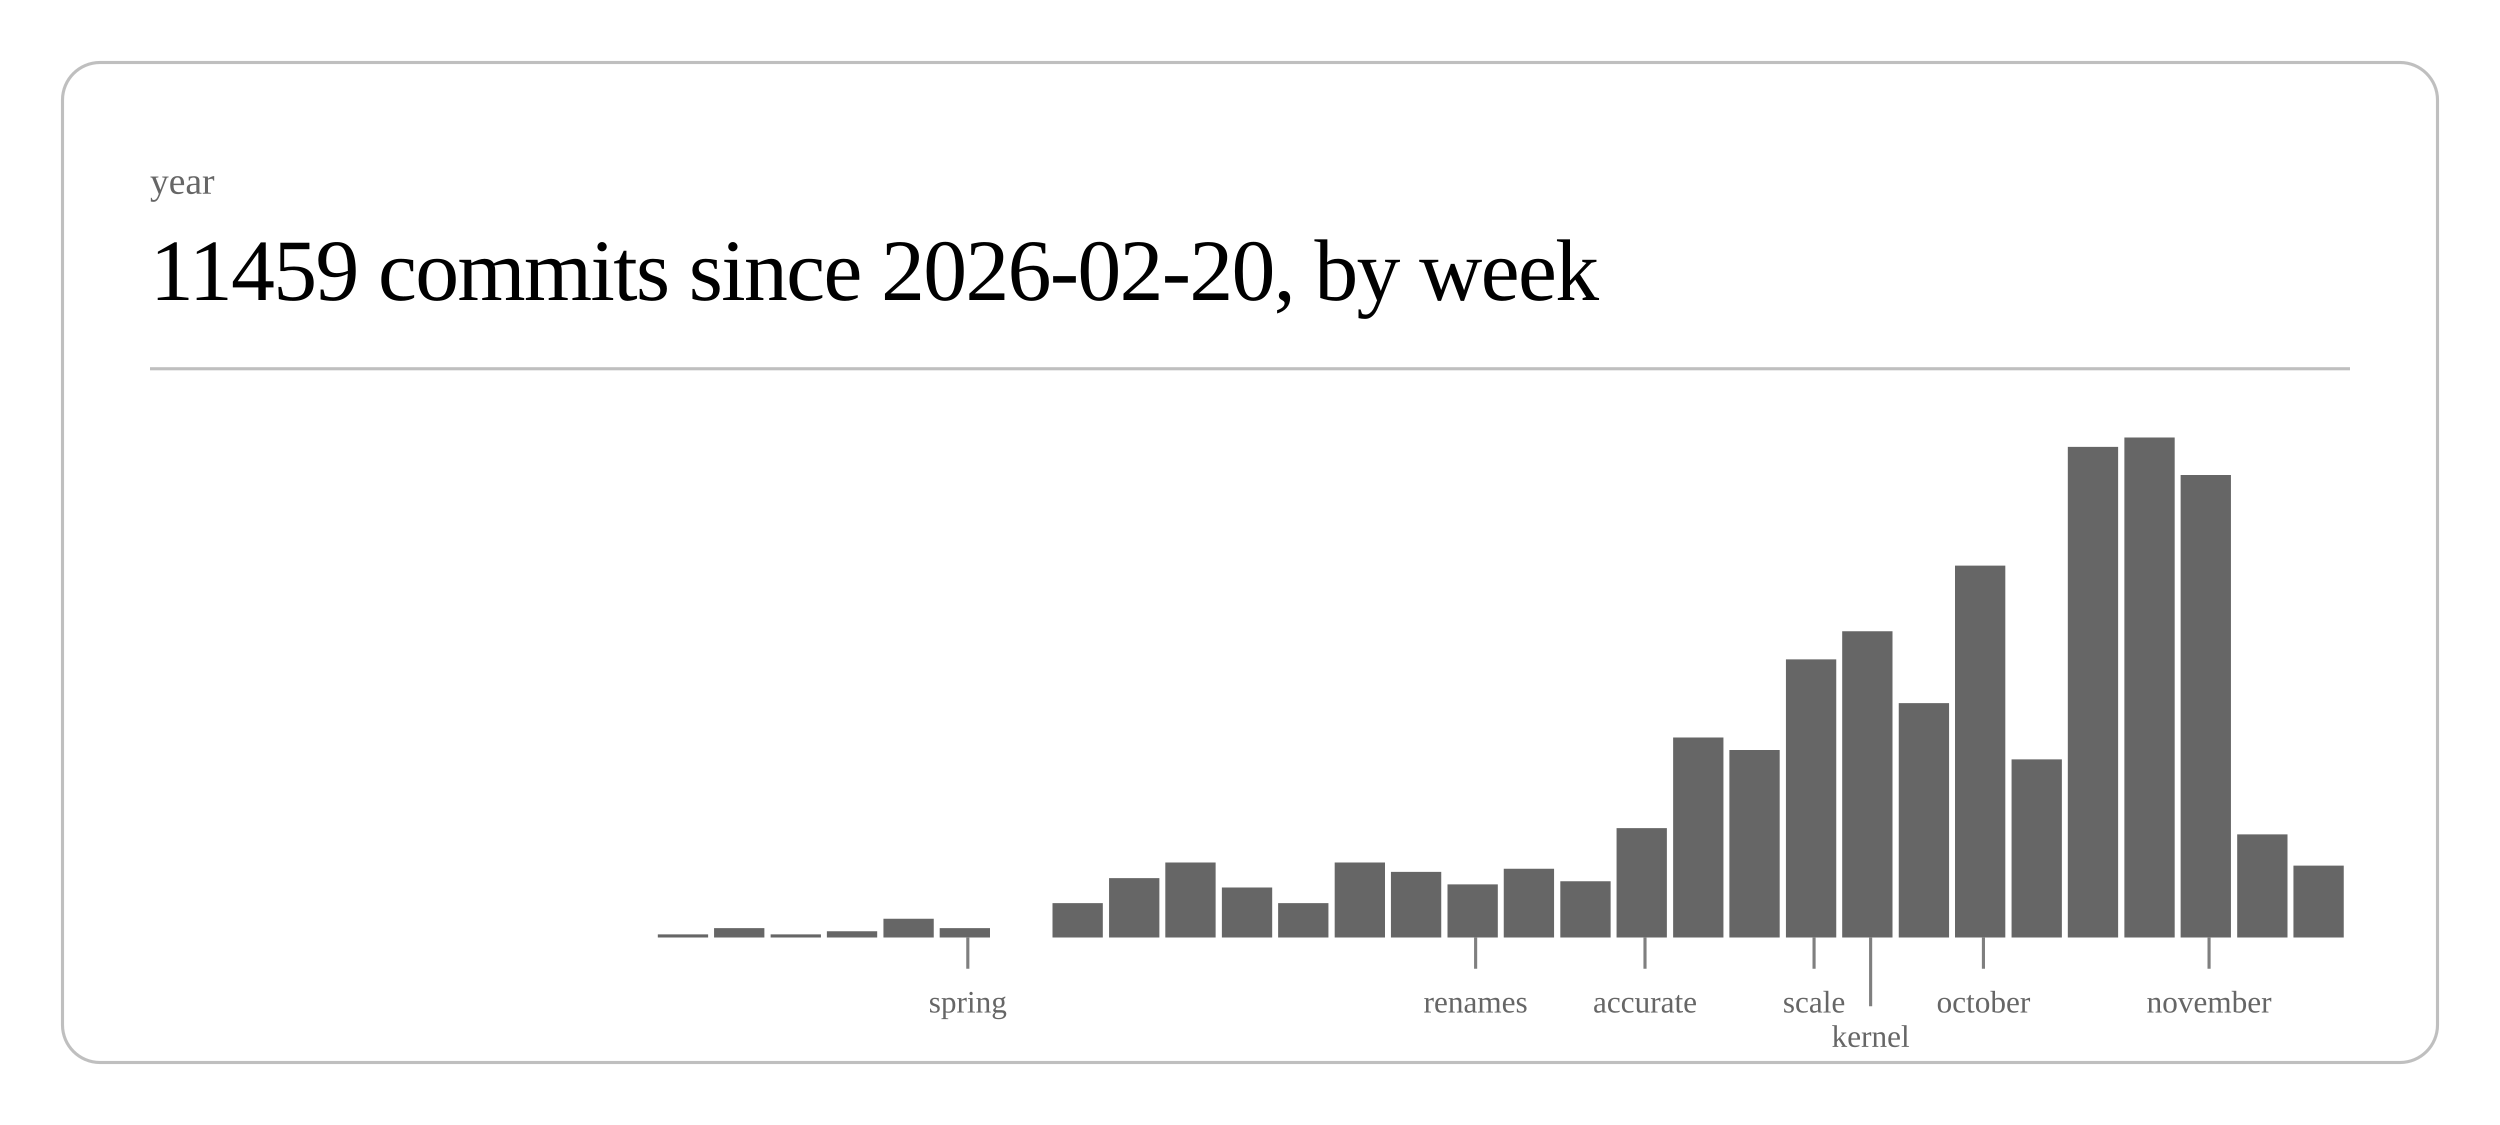
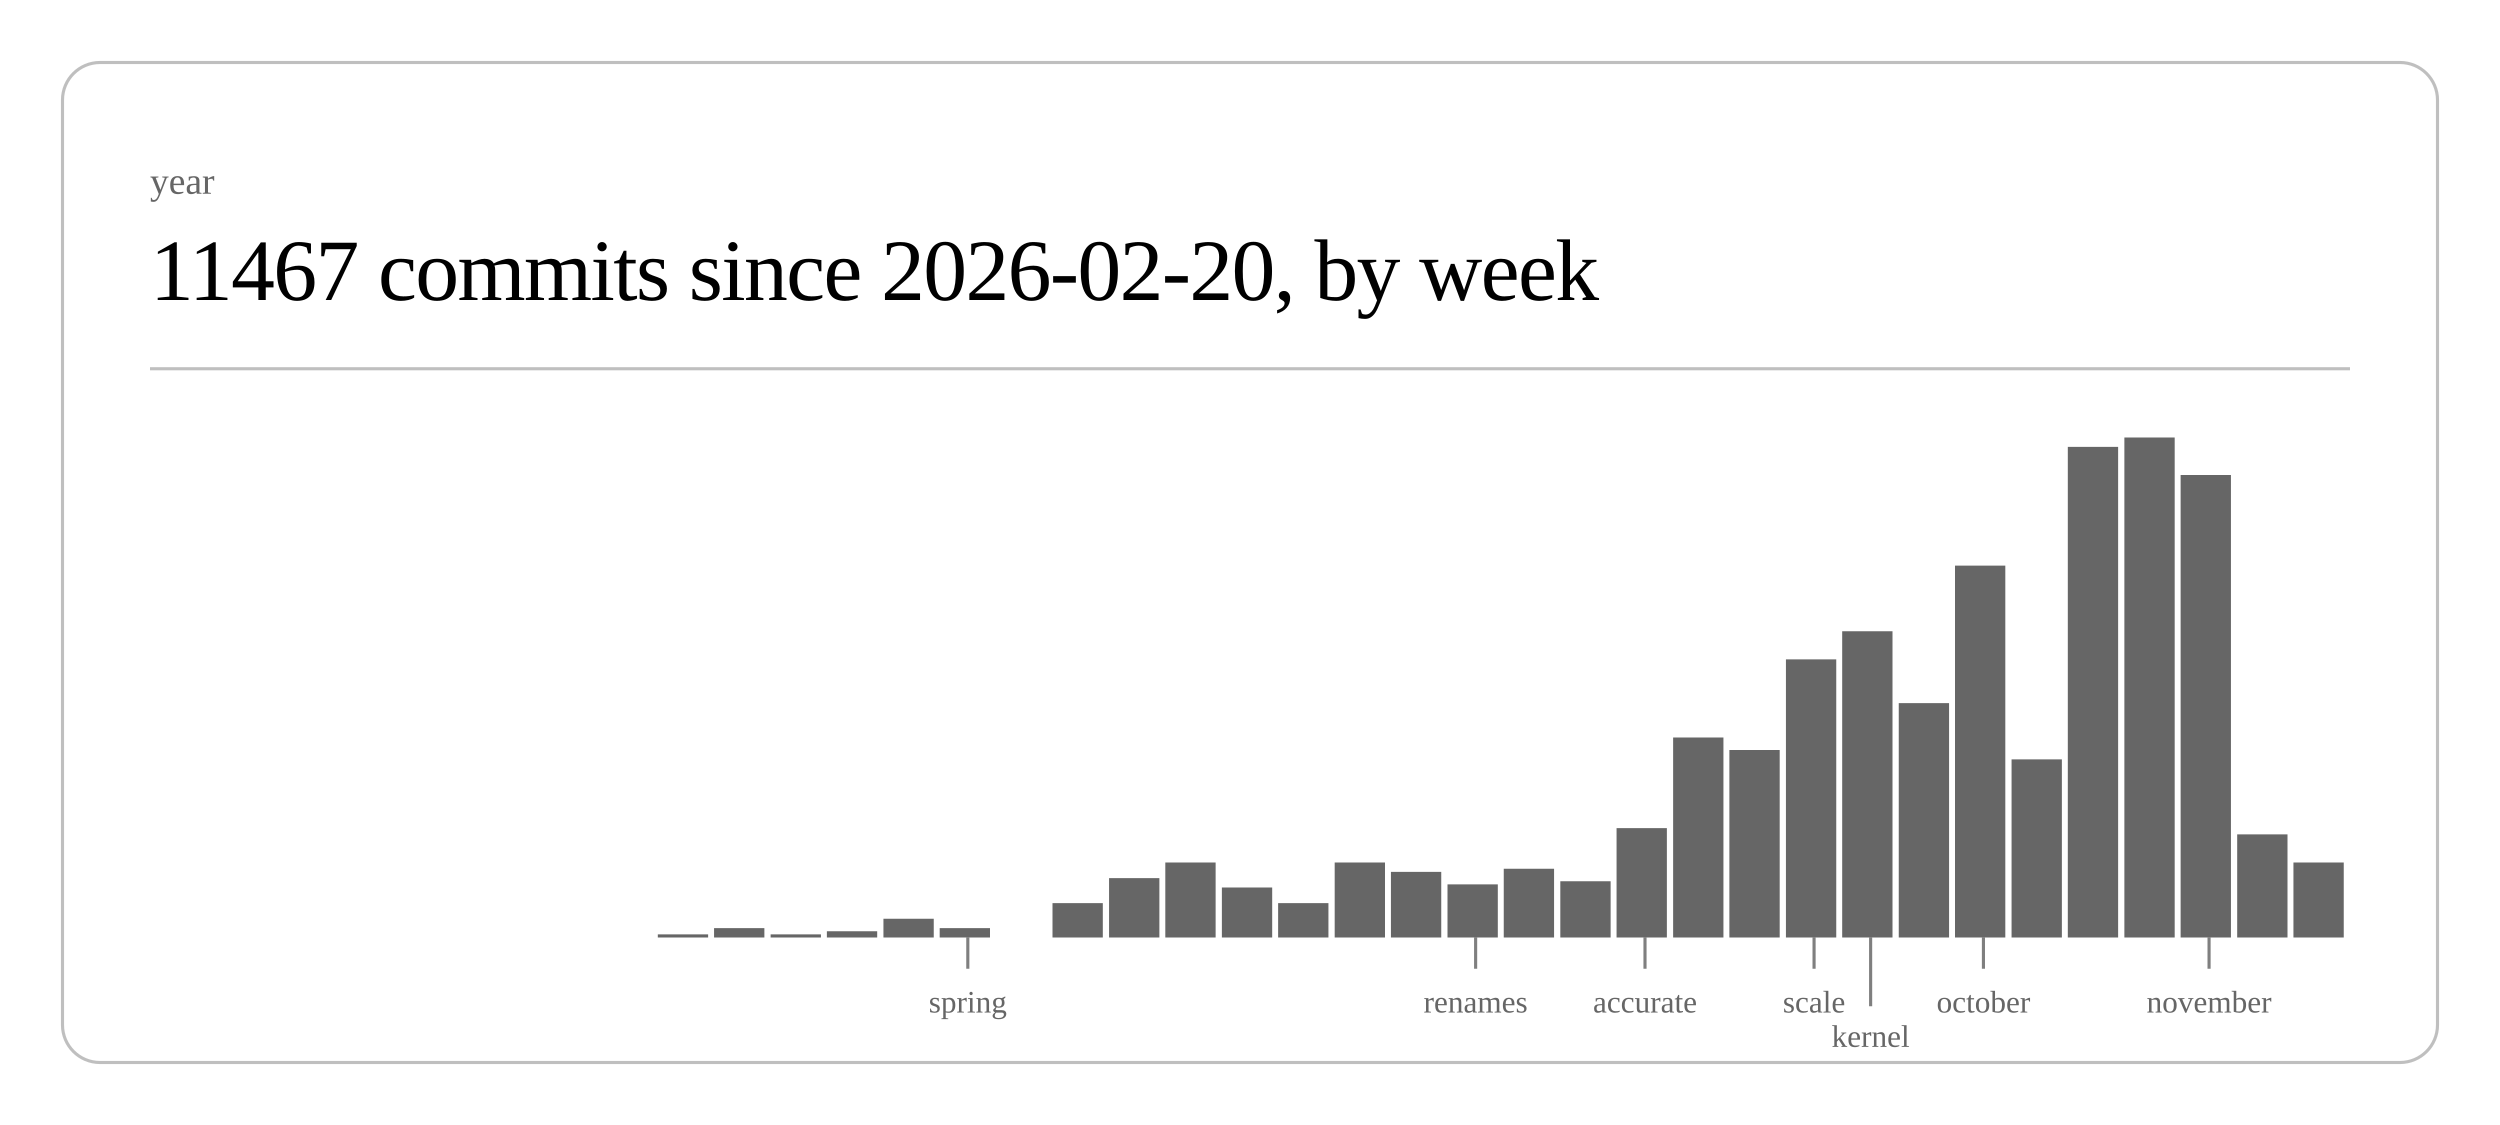
<svg xmlns="http://www.w3.org/2000/svg" class="post-header-svg" viewBox="0 0 800 360" width="800" height="360">
  <rect x="20" y="20" width="760" height="320" rx="12" ry="12" fill="none" stroke="currentColor" stroke-width="1" opacity="0.25" />
  <text fill="currentColor" x="48" y="62" font-size="12" opacity="0.6">year</text>
-   <text fill="currentColor" x="48" y="96" font-size="28" font-weight="300" letter-spacing="-0.5">11459 commits since 2026-02-20, by week</text>
+   <text fill="currentColor" x="48" y="96" font-size="28" font-weight="300" letter-spacing="-0.5">11467 commits since 2026-02-20, by week</text>
  <line stroke="currentColor" x1="48" y1="118" x2="752" y2="118" stroke-width="1" opacity="0.25" />
  <rect x="210.5" y="299" width="16.1" height="1" fill="currentColor" opacity="0.6" />
  <rect x="228.5" y="297" width="16.1" height="3" fill="currentColor" opacity="0.6" />
  <rect x="246.6" y="299" width="16.1" height="1" fill="currentColor" opacity="0.6" />
  <rect x="264.6" y="298" width="16.1" height="2" fill="currentColor" opacity="0.6" />
  <rect x="282.7" y="294" width="16.1" height="6" fill="currentColor" opacity="0.6" />
  <rect x="300.7" y="297" width="16.1" height="3" fill="currentColor" opacity="0.6" />
  <rect x="336.8" y="289" width="16.1" height="11" fill="currentColor" opacity="0.6" />
  <rect x="354.9" y="281" width="16.1" height="19" fill="currentColor" opacity="0.6" />
  <rect x="372.9" y="276" width="16.1" height="24" fill="currentColor" opacity="0.6" />
  <rect x="391.0" y="284" width="16.1" height="16" fill="currentColor" opacity="0.6" />
  <rect x="409.0" y="289" width="16.1" height="11" fill="currentColor" opacity="0.6" />
  <rect x="427.1" y="276" width="16.1" height="24" fill="currentColor" opacity="0.6" />
  <rect x="445.1" y="279" width="16.1" height="21" fill="currentColor" opacity="0.6" />
  <rect x="463.2" y="283" width="16.1" height="17" fill="currentColor" opacity="0.6" />
  <rect x="481.2" y="278" width="16.1" height="22" fill="currentColor" opacity="0.6" />
  <rect x="499.3" y="282" width="16.1" height="18" fill="currentColor" opacity="0.6" />
  <rect x="517.3" y="265" width="16.1" height="35" fill="currentColor" opacity="0.6" />
  <rect x="535.4" y="236" width="16.1" height="64" fill="currentColor" opacity="0.6" />
  <rect x="553.4" y="240" width="16.1" height="60" fill="currentColor" opacity="0.6" />
  <rect x="571.5" y="211" width="16.1" height="89" fill="currentColor" opacity="0.6" />
  <rect x="589.5" y="202" width="16.1" height="98" fill="currentColor" opacity="0.6" />
  <rect x="607.6" y="225" width="16.1" height="75" fill="currentColor" opacity="0.6" />
  <rect x="625.6" y="181" width="16.1" height="119" fill="currentColor" opacity="0.6" />
  <rect x="643.7" y="243" width="16.1" height="57" fill="currentColor" opacity="0.6" />
  <rect x="661.7" y="143" width="16.1" height="157" fill="currentColor" opacity="0.6" />
  <rect x="679.8" y="140" width="16.1" height="160" fill="currentColor" opacity="0.6" />
  <rect x="697.8" y="152" width="16.1" height="148" fill="currentColor" opacity="0.6" />
  <rect x="715.9" y="267" width="16.1" height="33" fill="currentColor" opacity="0.6" />
-   <rect x="733.9" y="277" width="16.1" height="23" fill="currentColor" opacity="0.6" />
+   <rect x="733.9" y="276" width="16.1" height="24" fill="currentColor" opacity="0.6" />
  <line stroke="currentColor" x1="309.7" y1="300" x2="309.7" y2="310" stroke-width="1" opacity="0.5" />
  <text fill="currentColor" x="309.7" y="324" font-size="10" opacity="0.6" text-anchor="middle">spring</text>
  <line stroke="currentColor" x1="472.2" y1="300" x2="472.2" y2="310" stroke-width="1" opacity="0.5" />
  <text fill="currentColor" x="472.2" y="324" font-size="10" opacity="0.6" text-anchor="middle">renames</text>
  <line stroke="currentColor" x1="526.4" y1="300" x2="526.4" y2="310" stroke-width="1" opacity="0.5" />
  <text fill="currentColor" x="526.4" y="324" font-size="10" opacity="0.6" text-anchor="middle">accurate</text>
  <line stroke="currentColor" x1="580.5" y1="300" x2="580.5" y2="310" stroke-width="1" opacity="0.5" />
  <text fill="currentColor" x="580.5" y="324" font-size="10" opacity="0.6" text-anchor="middle">scale</text>
  <line stroke="currentColor" x1="598.6" y1="300" x2="598.6" y2="322" stroke-width="1" opacity="0.5" />
  <text fill="currentColor" x="598.6" y="335" font-size="10" opacity="0.6" text-anchor="middle">kernel</text>
  <line stroke="currentColor" x1="634.7" y1="300" x2="634.7" y2="310" stroke-width="1" opacity="0.5" />
  <text fill="currentColor" x="634.7" y="324" font-size="10" opacity="0.6" text-anchor="middle">october</text>
  <line stroke="currentColor" x1="706.9" y1="300" x2="706.9" y2="310" stroke-width="1" opacity="0.5" />
  <text fill="currentColor" x="706.9" y="324" font-size="10" opacity="0.6" text-anchor="middle">november</text>
</svg>
